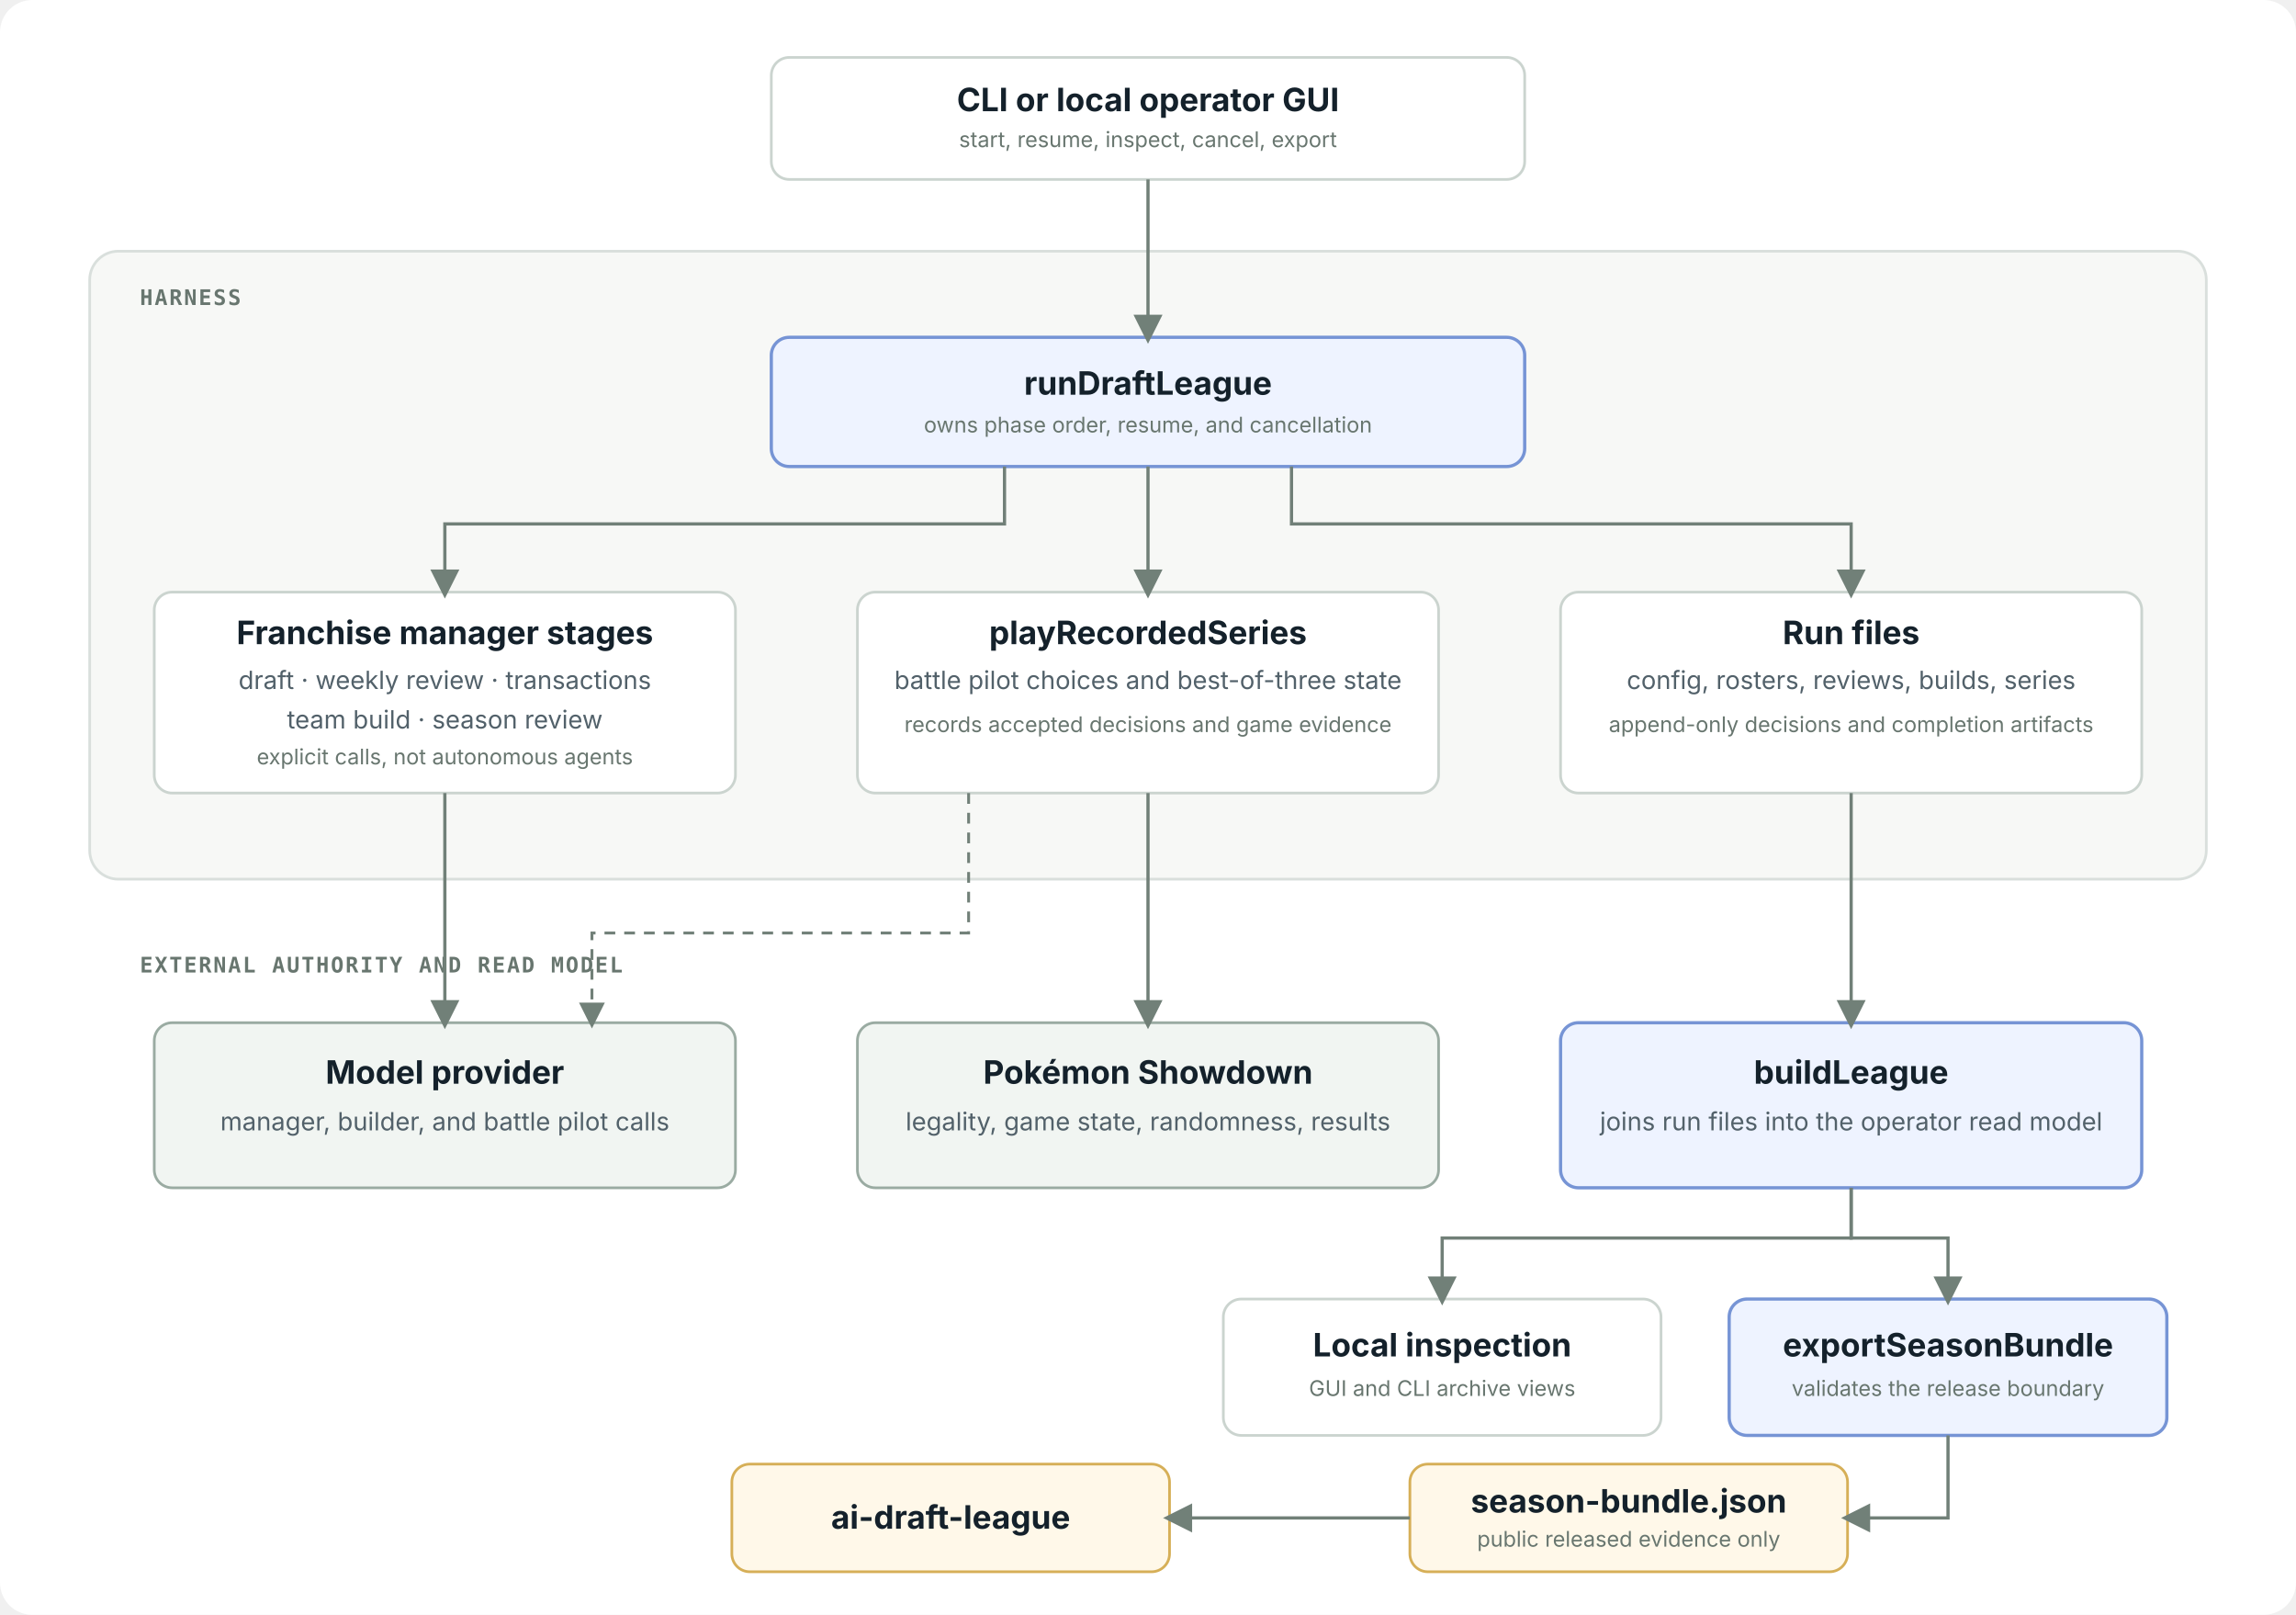
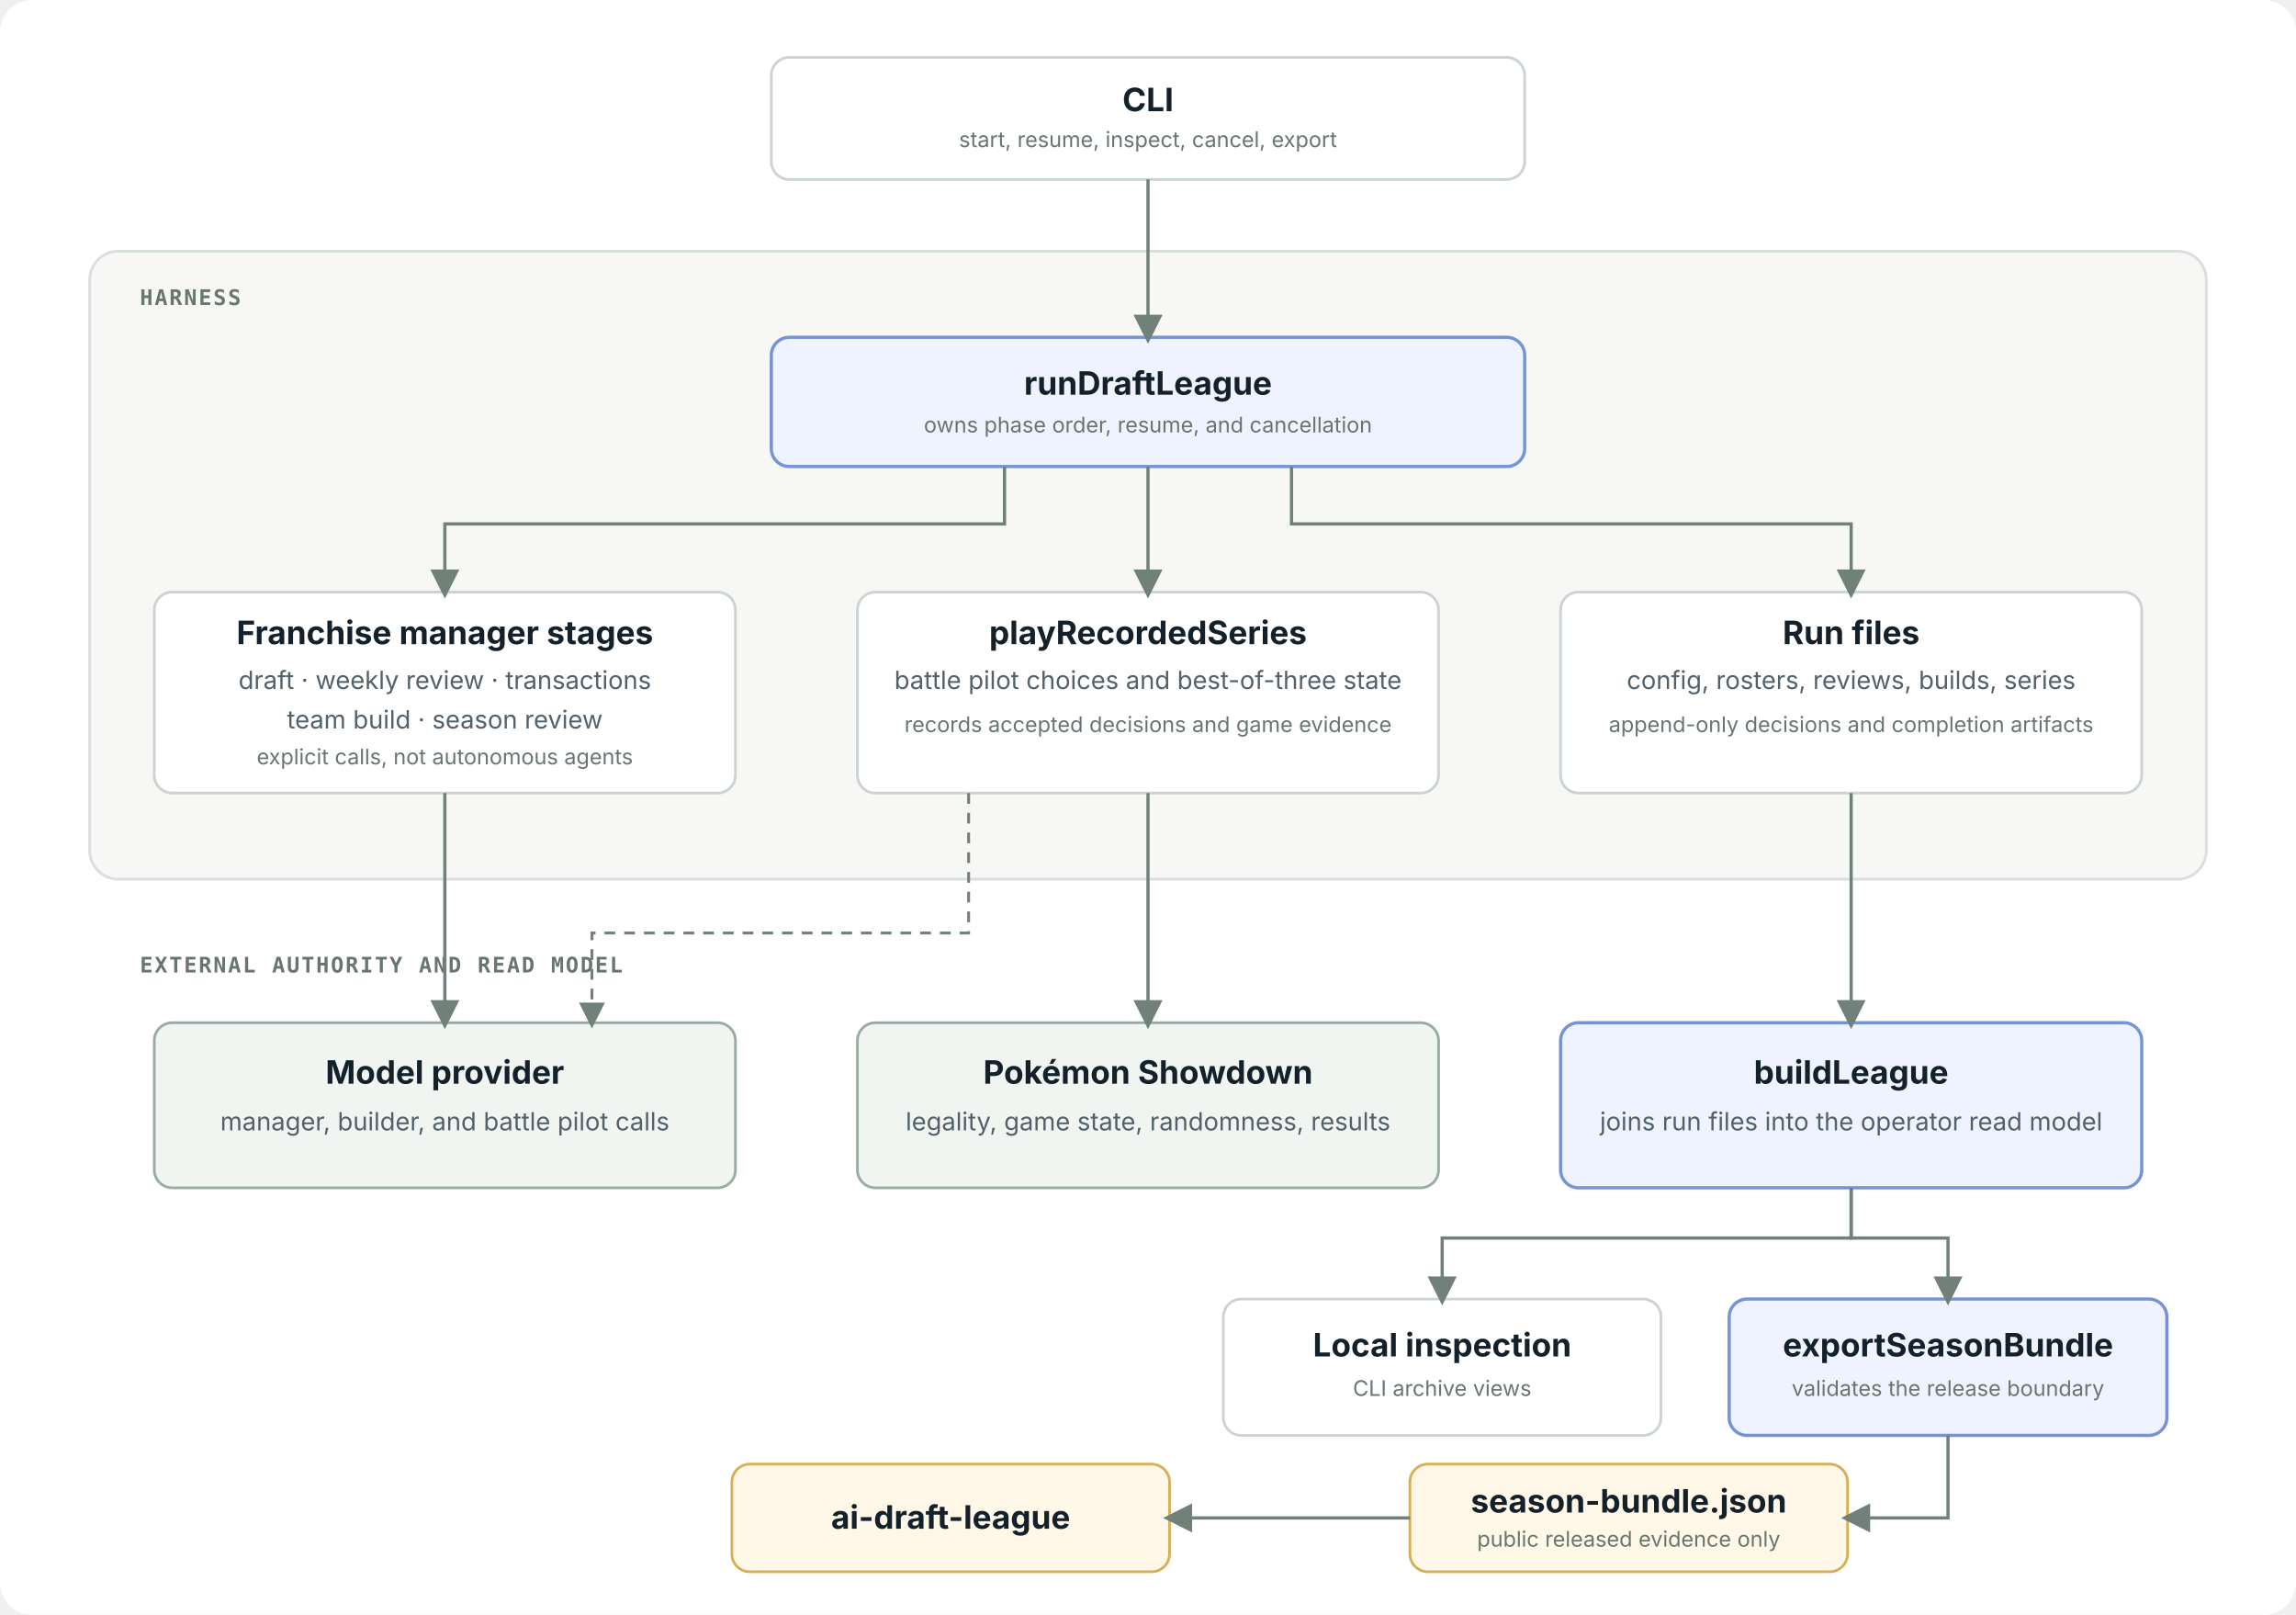
<svg xmlns="http://www.w3.org/2000/svg" width="1280" height="900" viewBox="0 0 1280 900" role="img" aria-labelledby="title desc">
  <defs>
    <marker id="arrow" markerWidth="9" markerHeight="9" refX="7" refY="4.5" orient="auto" markerUnits="strokeWidth">
      <path d="M0 0 9 4.5 0 9Z" fill="#718078" />
    </marker>
    <style>
      .group{fill:#f7f8f6;stroke:#d9dfdc;stroke-width:1.5}
      .box{fill:#fff;stroke:#cbd4cf;stroke-width:1.5}
      .primary{fill:#eef3ff;stroke:#7694d5;stroke-width:1.8}
      .external{fill:#f1f5f2;stroke:#9aaba2;stroke-width:1.5}
      .publish{fill:#fff8e9;stroke:#d6af57;stroke-width:1.5}
      .line{fill:none;stroke:#718078;stroke-width:1.8;marker-end:url(#arrow)}
      .dash{fill:none;stroke:#718078;stroke-width:1.6;stroke-dasharray:6 5;marker-end:url(#arrow)}
      .label{font:700 12px ui-monospace,SFMono-Regular,Consolas,monospace;letter-spacing:.08em;fill:#68766f}
      .title{font:700 18px Inter,ui-sans-serif,system-ui,sans-serif;fill:#14212b}
      .body{font:14px Inter,ui-sans-serif,system-ui,sans-serif;fill:#52616a}
      .small{font:12px Inter,ui-sans-serif,system-ui,sans-serif;fill:#68766f}
    </style>
  </defs>
  <rect width="1280" height="900" rx="18" fill="#fff" />
  <rect class="box" x="430" y="32" width="420" height="68" rx="10" />
-   <text class="title" x="640" y="62" text-anchor="middle">CLI or local operator GUI</text>
+   <text class="title" x="640" y="62" text-anchor="middle">CLI</text>
  <text class="small" x="640" y="82" text-anchor="middle">start, resume, inspect, cancel, export</text>
  <rect class="group" x="50" y="140" width="1180" height="350" rx="16" />
  <text class="label" x="78" y="170">HARNESS</text>
  <rect class="primary" x="430" y="188" width="420" height="72" rx="10" />
  <text class="title" x="640" y="220" text-anchor="middle">runDraftLeague</text>
  <text class="small" x="640" y="241" text-anchor="middle">owns phase order, resume, and cancellation</text>
  <rect class="box" x="86" y="330" width="324" height="112" rx="10" />
  <text class="title" x="248" y="359" text-anchor="middle">Franchise manager stages</text>
  <text class="body" x="248" y="384" text-anchor="middle">draft · weekly review · transactions</text>
  <text class="body" x="248" y="406" text-anchor="middle">team build · season review</text>
  <text class="small" x="248" y="426" text-anchor="middle">explicit calls, not autonomous agents</text>
  <rect class="box" x="478" y="330" width="324" height="112" rx="10" />
  <text class="title" x="640" y="359" text-anchor="middle">playRecordedSeries</text>
  <text class="body" x="640" y="384" text-anchor="middle">battle pilot choices and best-of-three state</text>
  <text class="small" x="640" y="408" text-anchor="middle">records accepted decisions and game evidence</text>
  <rect class="box" x="870" y="330" width="324" height="112" rx="10" />
  <text class="title" x="1032" y="359" text-anchor="middle">Run files</text>
  <text class="body" x="1032" y="384" text-anchor="middle">config, rosters, reviews, builds, series</text>
  <text class="small" x="1032" y="408" text-anchor="middle">append-only decisions and completion artifacts</text>
  <path class="line" d="M640 100V188" />
  <path class="line" d="M560 260V292H248V330" />
  <path class="line" d="M640 260V330" />
  <path class="line" d="M720 260V292H1032V330" />
  <text class="label" x="78" y="542">EXTERNAL AUTHORITY AND READ MODEL</text>
  <rect class="external" x="86" y="570" width="324" height="92" rx="10" />
  <text class="title" x="248" y="604" text-anchor="middle">Model provider</text>
  <text class="body" x="248" y="630" text-anchor="middle">manager, builder, and battle pilot calls</text>
  <rect class="external" x="478" y="570" width="324" height="92" rx="10" />
  <text class="title" x="640" y="604" text-anchor="middle">Pokémon Showdown</text>
  <text class="body" x="640" y="630" text-anchor="middle">legality, game state, randomness, results</text>
  <rect class="primary" x="870" y="570" width="324" height="92" rx="10" />
  <text class="title" x="1032" y="604" text-anchor="middle">buildLeague</text>
  <text class="body" x="1032" y="630" text-anchor="middle">joins run files into the operator read model</text>
  <path class="line" d="M248 442V570" />
  <path class="dash" d="M540 442V520H330V570" />
  <path class="line" d="M640 442V570" />
  <path class="line" d="M1032 442V570" />
  <rect class="box" x="682" y="724" width="244" height="76" rx="10" />
  <text class="title" x="804" y="756" text-anchor="middle">Local inspection</text>
-   <text class="small" x="804" y="778" text-anchor="middle">GUI and CLI archive views</text>
+   <text class="small" x="804" y="778" text-anchor="middle">CLI archive views</text>
  <rect class="primary" x="964" y="724" width="244" height="76" rx="10" />
  <text class="title" x="1086" y="756" text-anchor="middle">exportSeasonBundle</text>
  <text class="small" x="1086" y="778" text-anchor="middle">validates the release boundary</text>
  <path class="line" d="M1032 662V690H804V724" />
  <path class="line" d="M1032 662V690H1086V724" />
  <rect class="publish" x="408" y="816" width="244" height="60" rx="10" />
  <text class="title" x="530" y="852" text-anchor="middle">ai-draft-league</text>
  <rect class="publish" x="786" y="816" width="244" height="60" rx="10" />
  <text class="title" x="908" y="843" text-anchor="middle">season-bundle.json</text>
  <text class="small" x="908" y="862" text-anchor="middle">public released evidence only</text>
  <path class="line" d="M1086 800V846H1030" />
  <path class="line" d="M786 846H652" />
</svg>
